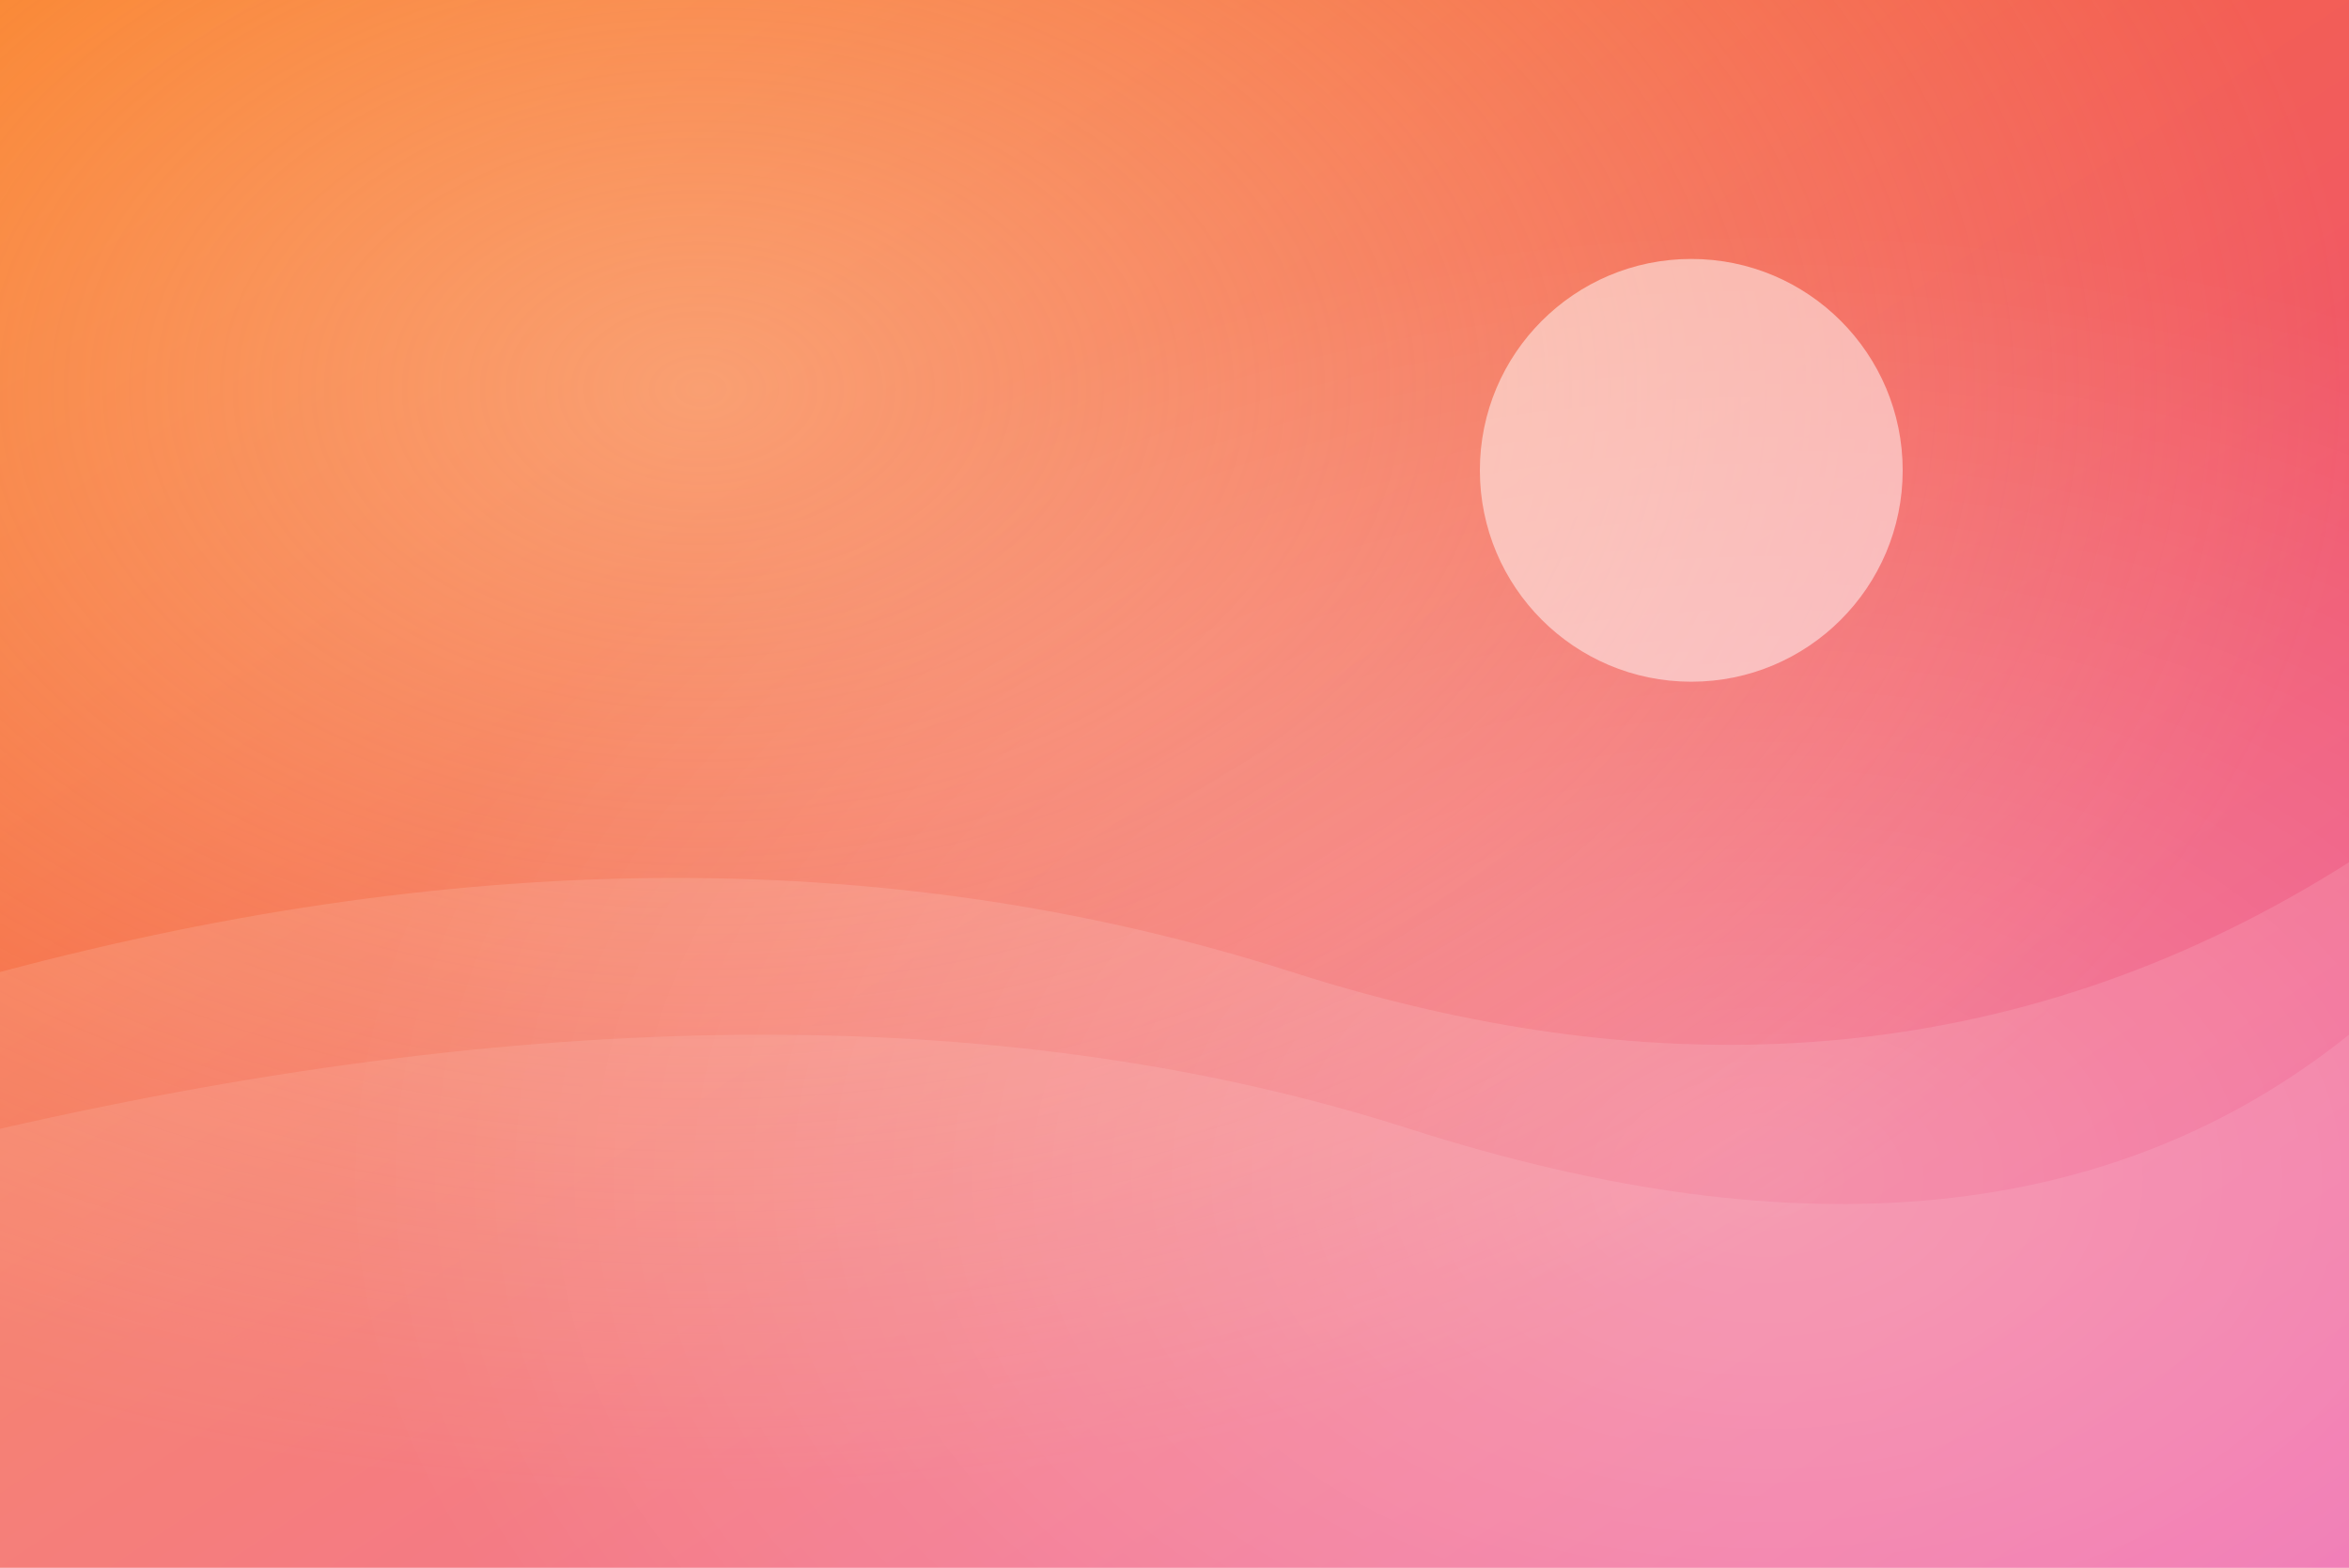
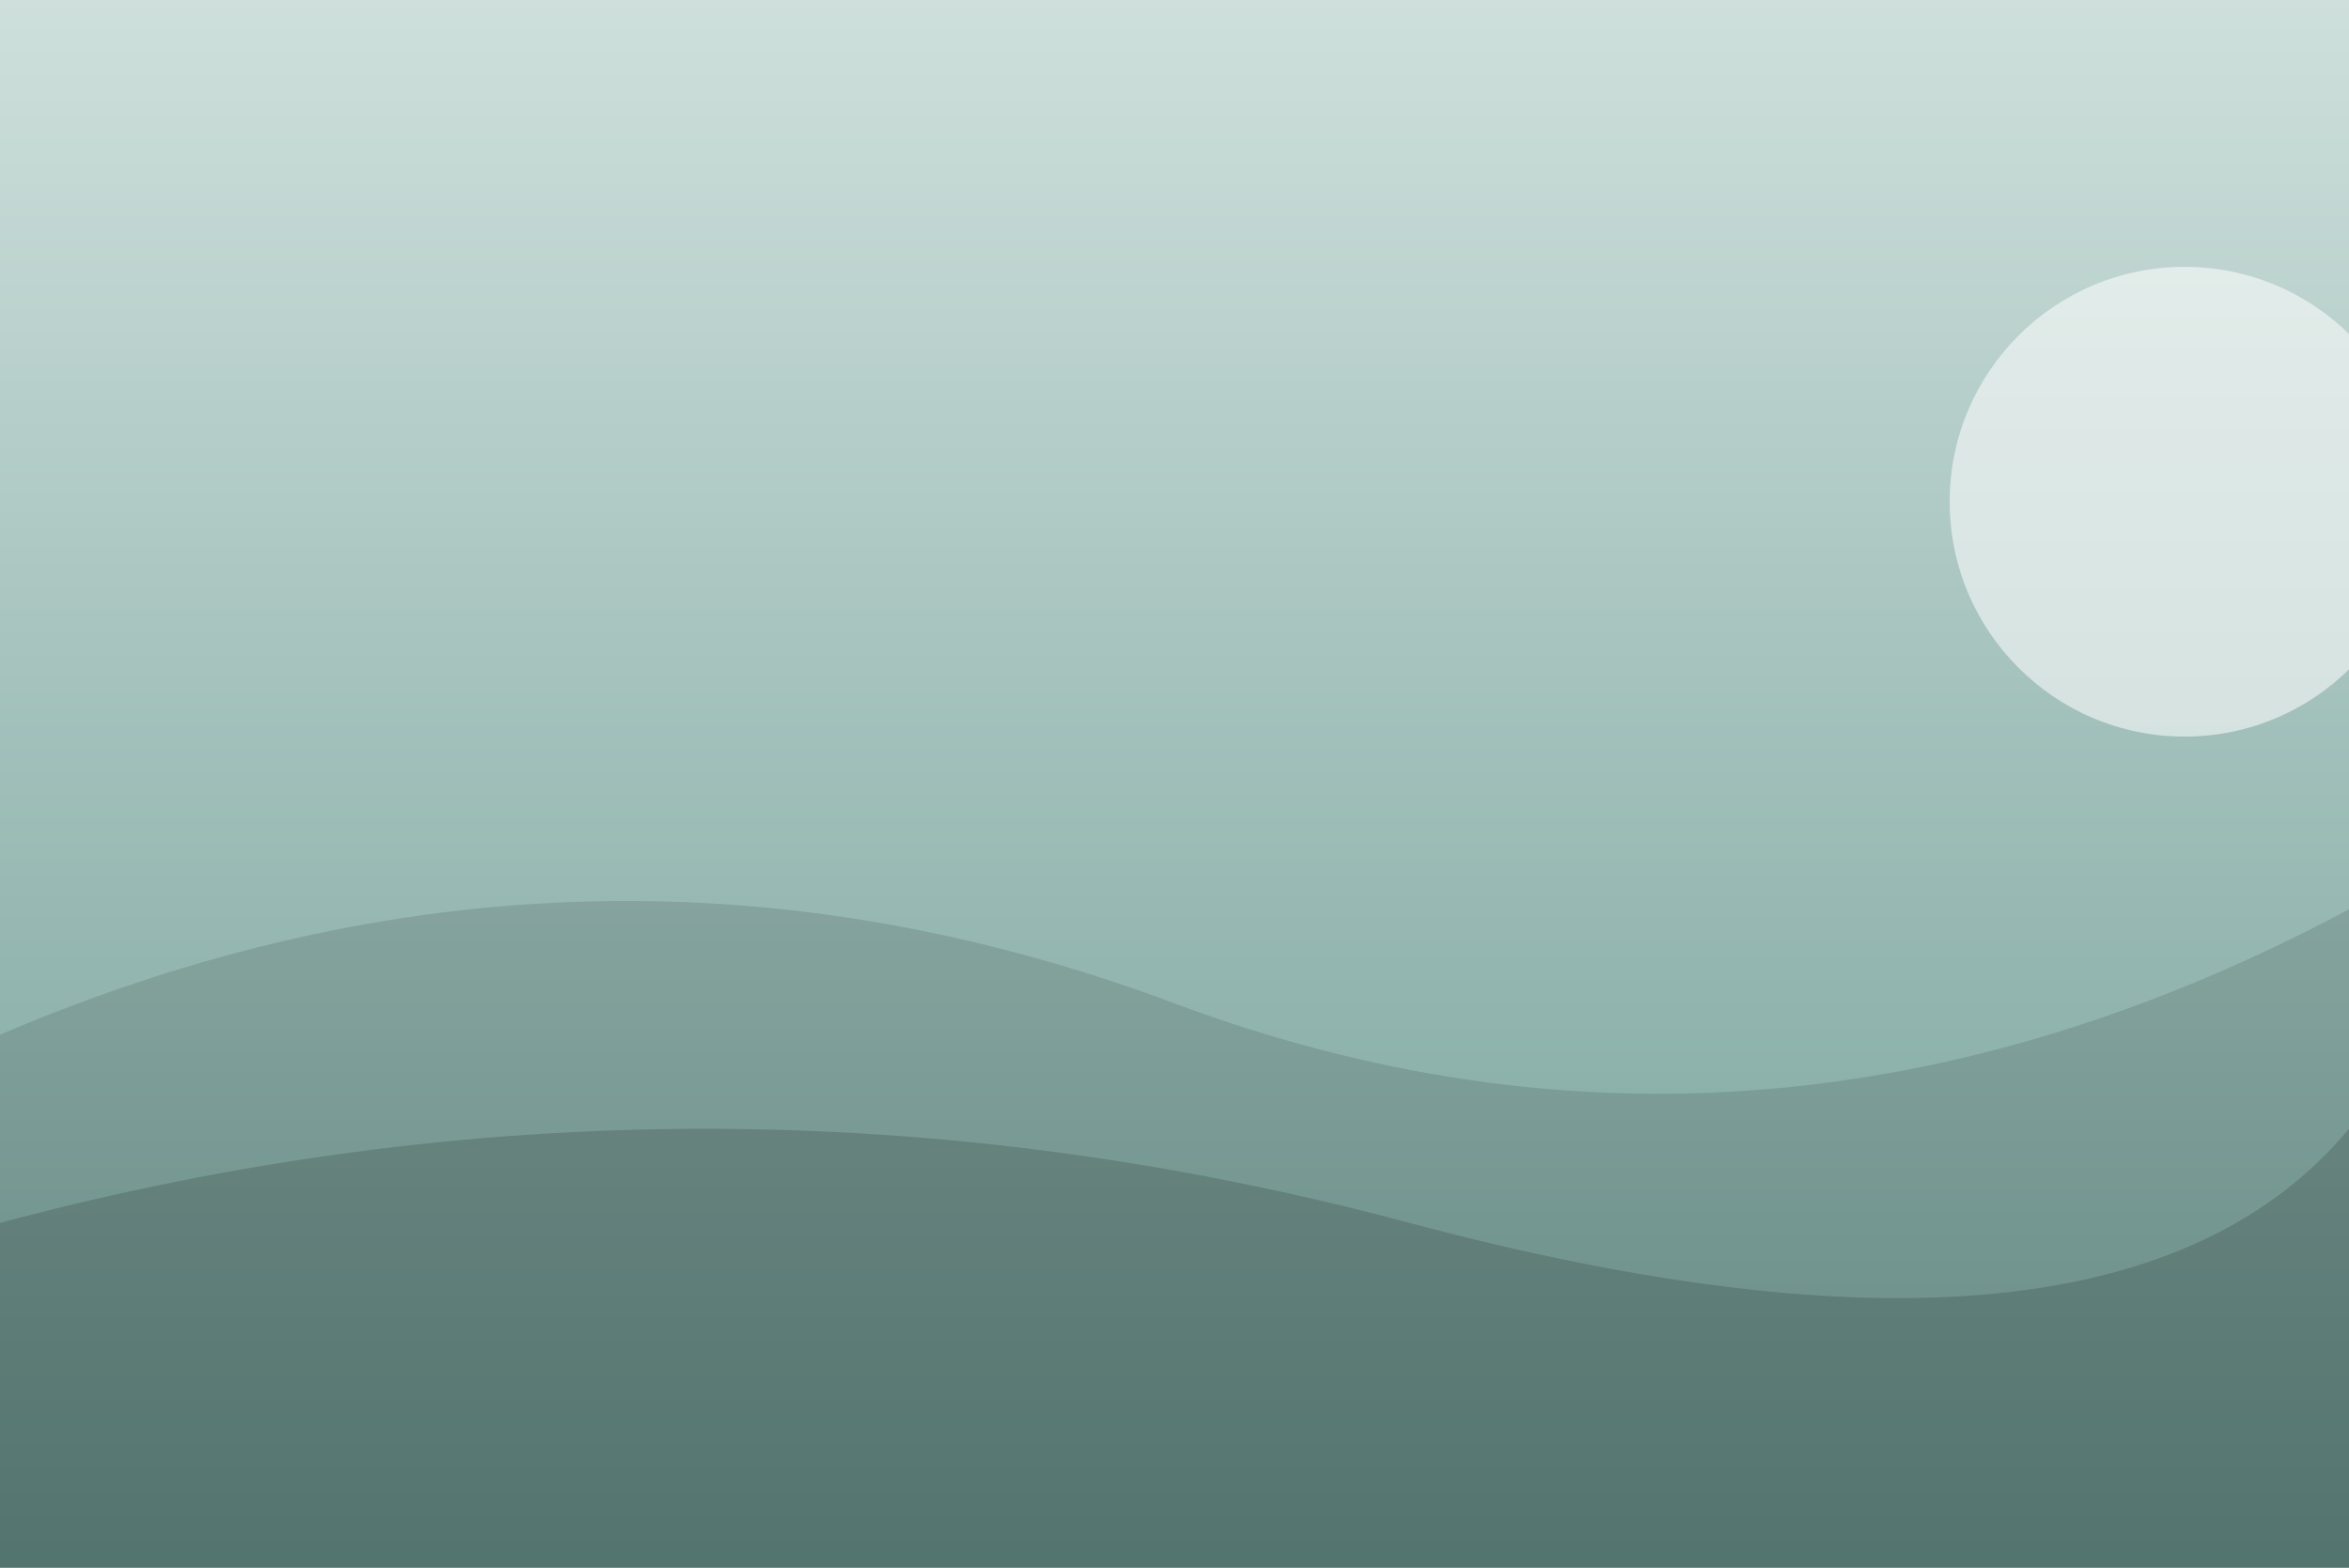
<svg xmlns="http://www.w3.org/2000/svg" width="800" height="534" viewBox="0 0 800 534">
  <defs>
-     <linearGradient id="g" x1="0" y1="0" x2="1" y2="1">
-       <stop offset="0%" stop-color="#f97316" />
-       <stop offset="100%" stop-color="#ec4899" />
+     <linearGradient id="g" x1="0" y1="0" x2="0" y2="1">
+       <stop offset="0" stop-color="#cfe0dc" />
+       <stop offset="1" stop-color="#6f9c95" />
    </linearGradient>
-     <radialGradient id="b1" cx="0.3" cy="0.25" r="0.7">
-       <stop offset="0%" stop-color="#fed7aa" stop-opacity="0.5" />
-       <stop offset="100%" stop-color="#fed7aa" stop-opacity="0" />
-     </radialGradient>
-     <radialGradient id="b2" cx="0.75" cy="0.75" r="0.6">
-       <stop offset="0%" stop-color="#ffffff" stop-opacity="0.28" />
-       <stop offset="100%" stop-color="#ffffff" stop-opacity="0" />
-     </radialGradient>
  </defs>
  <rect width="800" height="534" fill="url(#g)" />
-   <rect width="800" height="534" fill="url(#b1)" />
-   <rect width="800" height="534" fill="url(#b2)" />
-   <circle cx="576" cy="160.2" r="72" fill="rgba(255,255,255,0.5)" />
-   <path d="M0 331.08 Q 240 267 440 331.08 T 800 293.7 V 534 H0 Z" fill="rgba(255,255,255,0.12)" />
-   <path d="M0 384.48 Q 280 320.4 480 384.48 T 800 352.44 V 534 H0 Z" fill="rgba(255,255,255,0.1)" />
+   <circle cx="744" cy="170.88" r="80" fill="rgba(255,255,255,0.55)" />
+   <path d="M0 352.44 Q200 267 400 341.76 T800 309.72 V534 H0Z" fill="rgba(0,0,0,0.12)" />
+   <path d="M0 416.52 Q240 352.44 480 416.52 T800 384.48 V534 H0Z" fill="rgba(0,0,0,0.16)" />
</svg>
